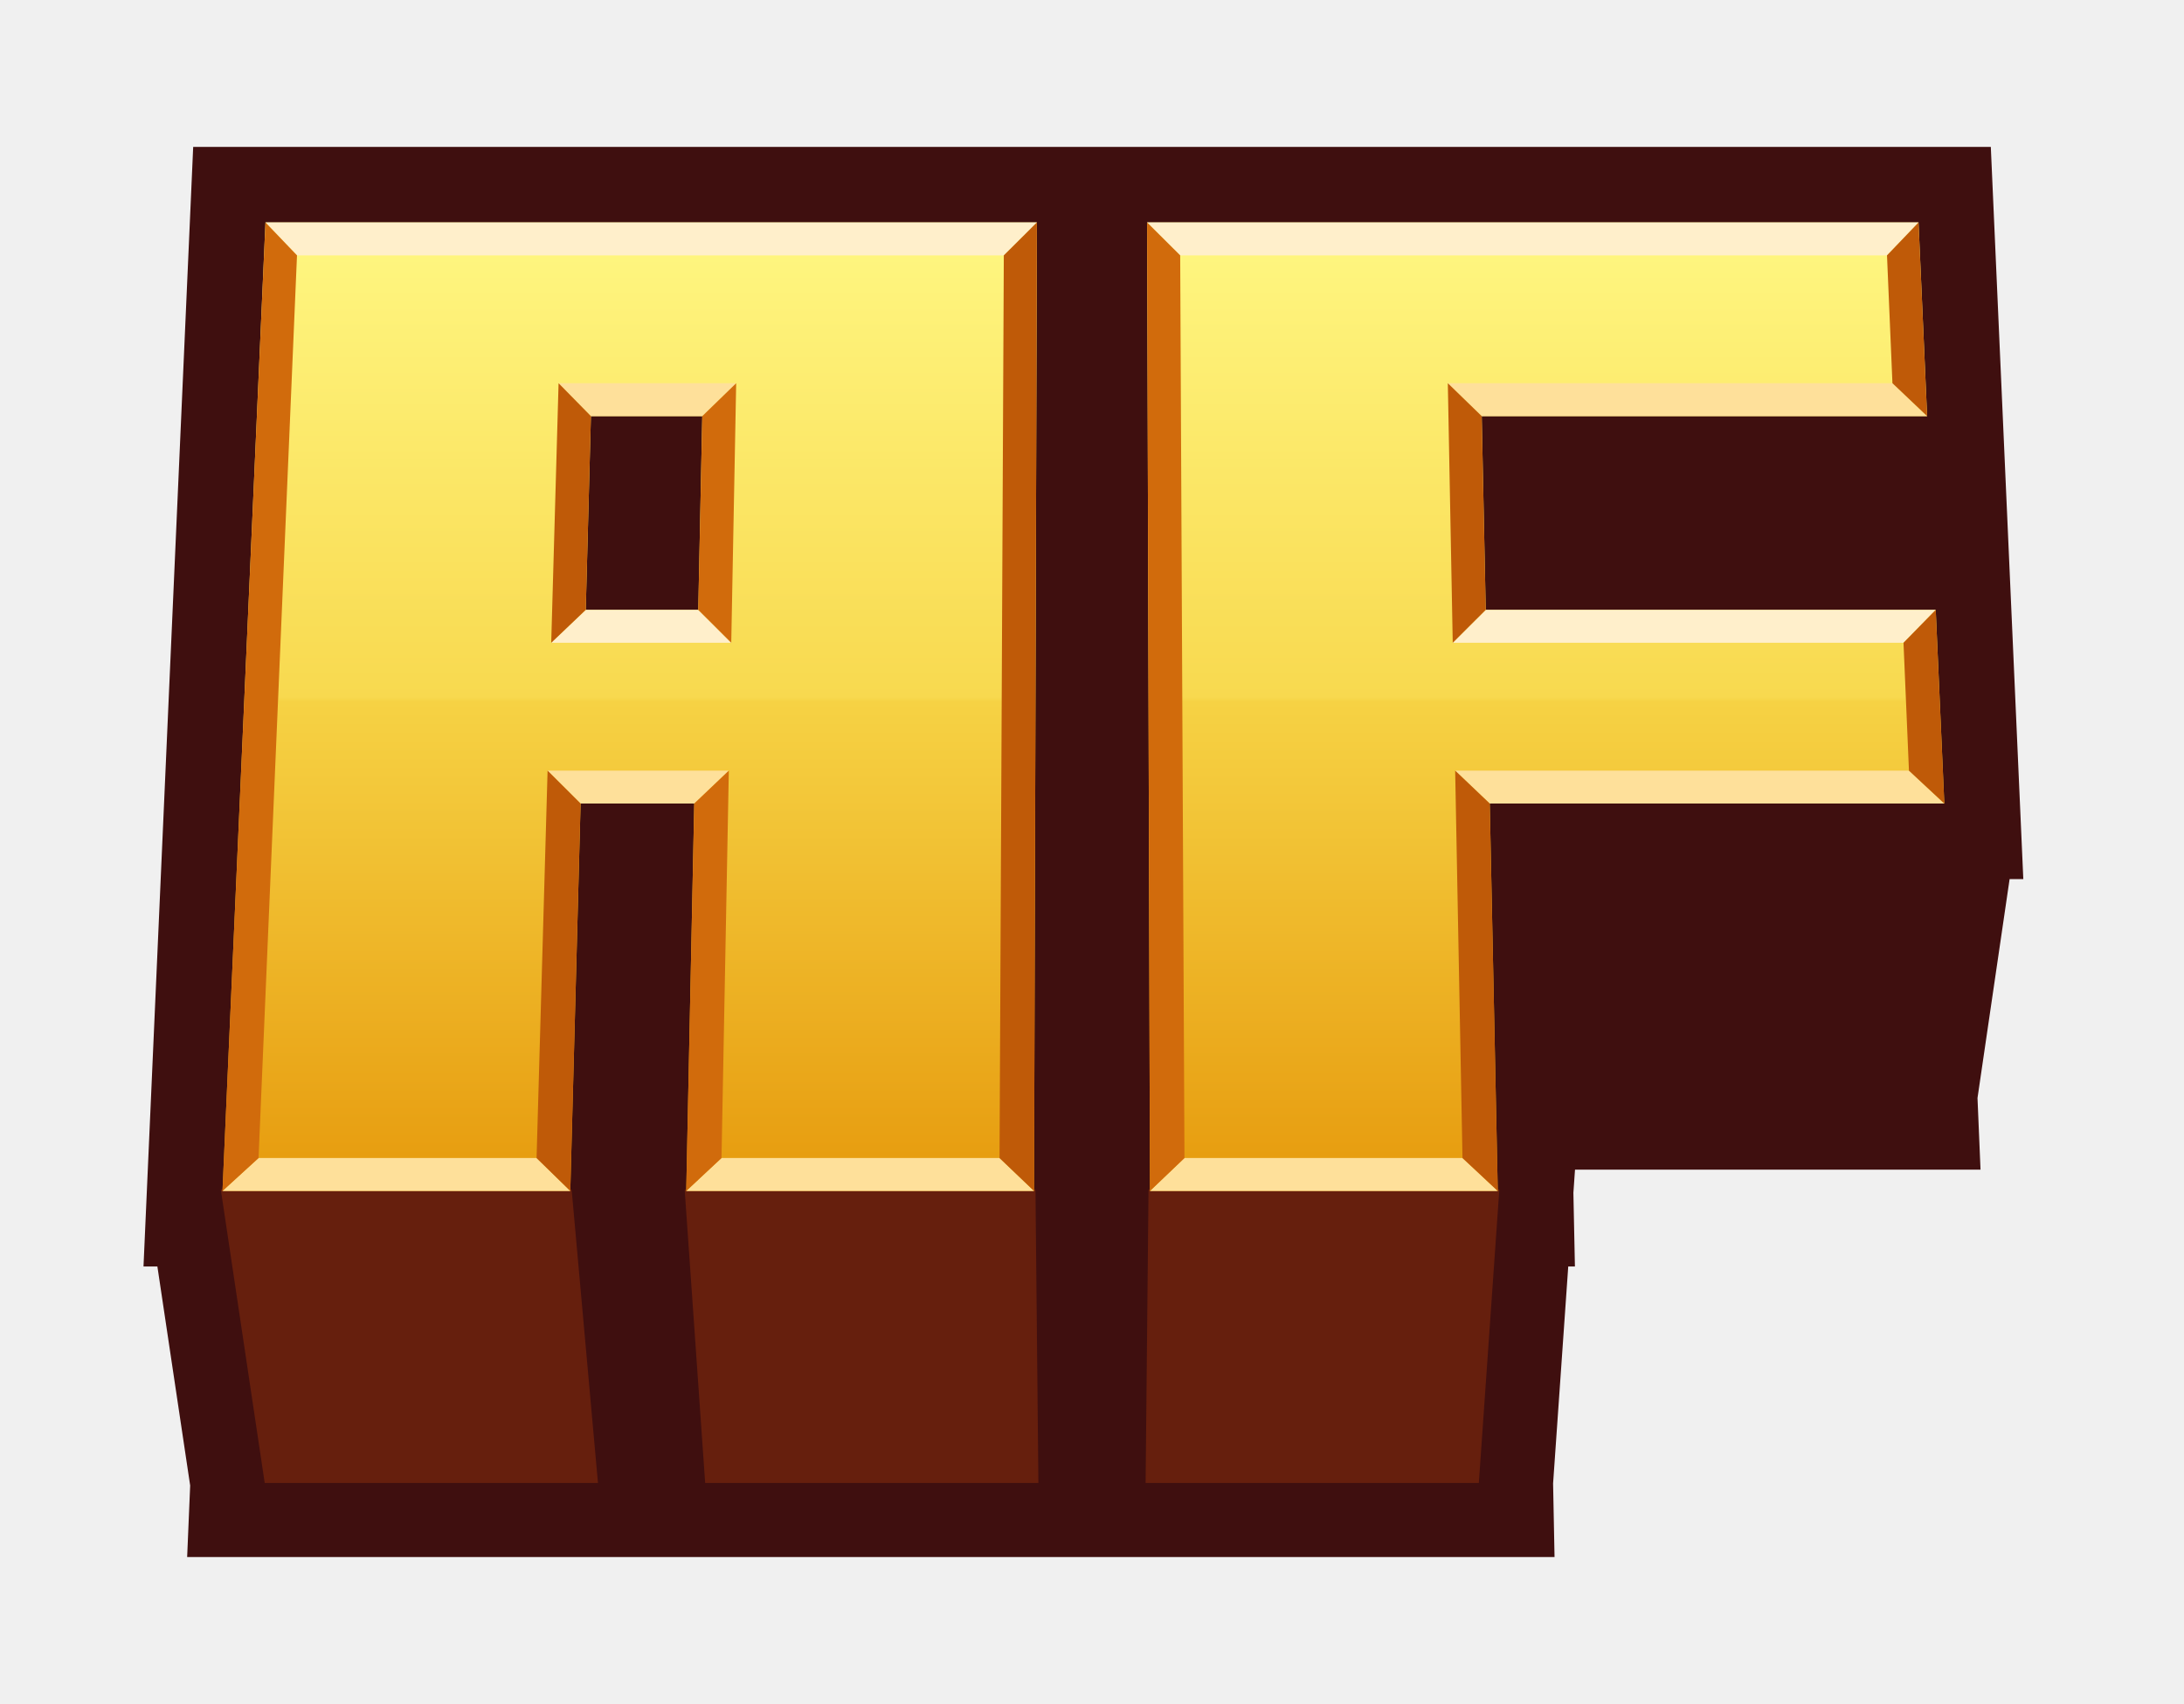
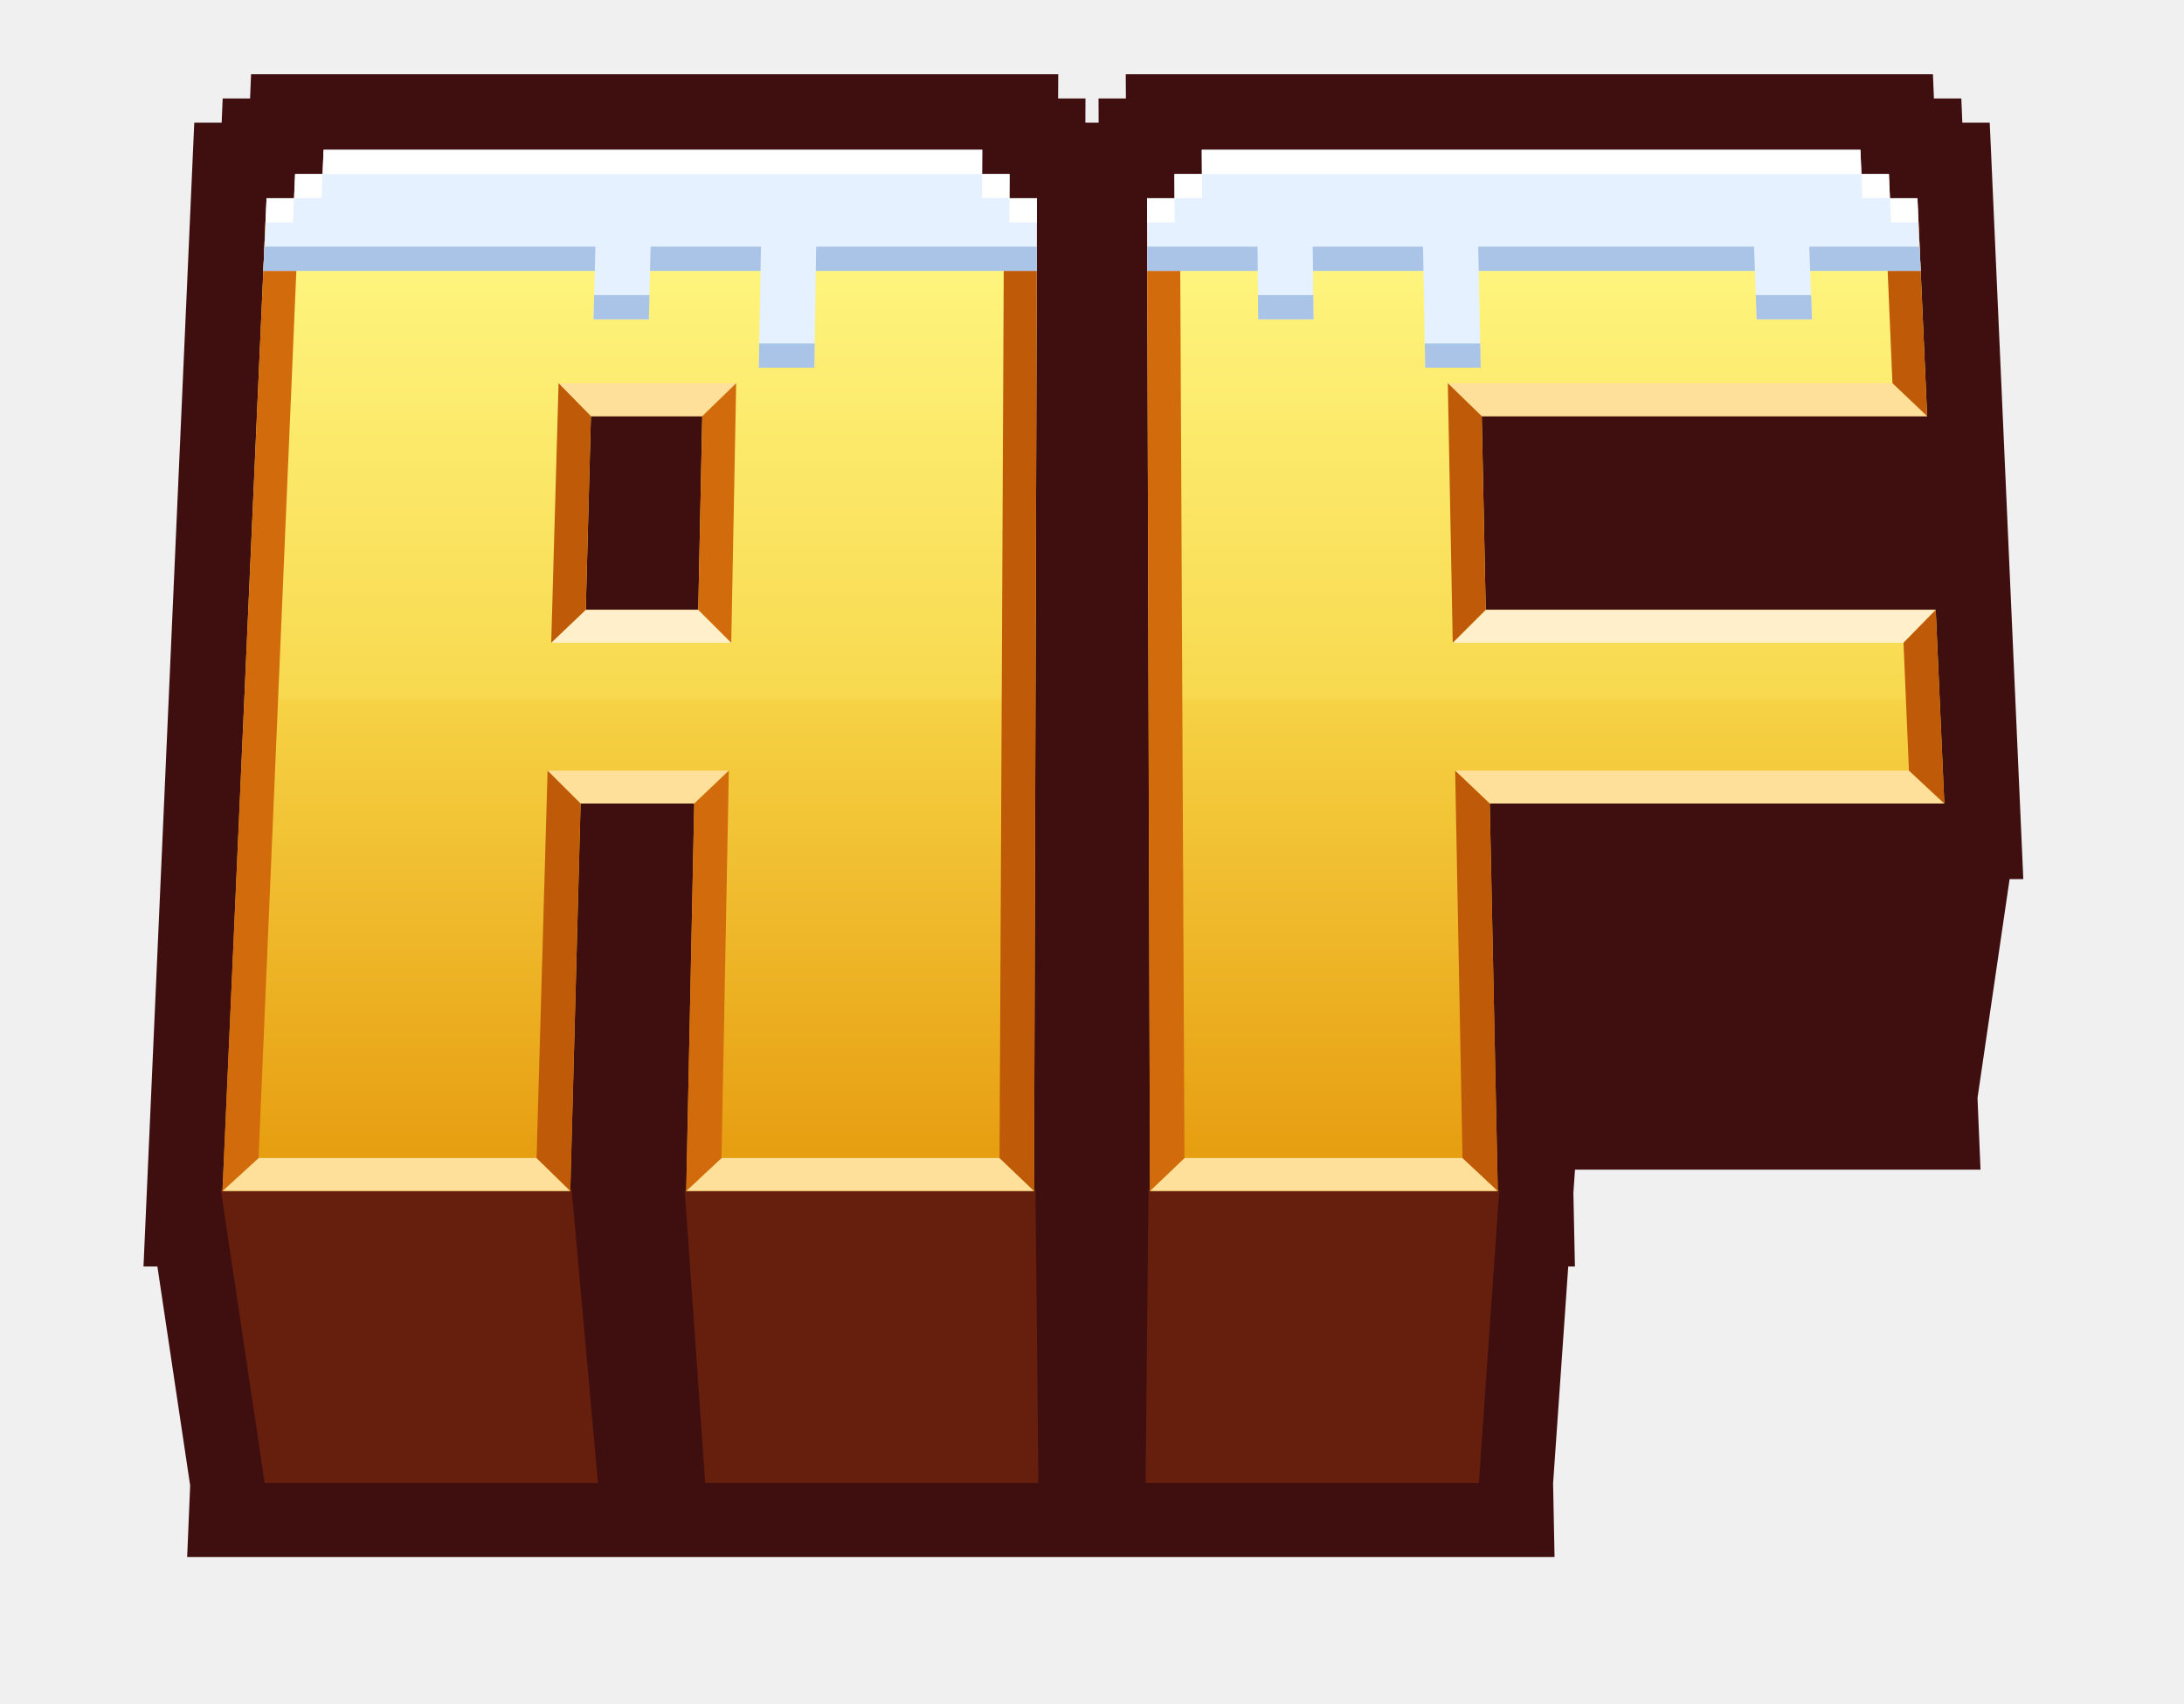
<svg xmlns="http://www.w3.org/2000/svg" width="1352.68" height="1055.6" viewBox="0 0 1352.68 1055.6">
  <g transform="translate(90 90)">
    <defs>
      <linearGradient id="airfields-themes-winter-monogram-afmono-face" x1="0" y1="0" x2="0" y2="600" gradientUnits="userSpaceOnUse">
        <stop offset="0" stop-color="#FFF782" />
        <stop offset="0.49" stop-color="#F8D94F" />
        <stop offset="0.495" stop-color="#F6D244" />
        <stop offset="1" stop-color="#E69A0D" />
      </linearGradient>
    </defs>
    <g transform="translate(74.42 47.8)">
-       <path d="M0 0L477.79 0L476.02 600L260.6 600L265.57 360L195.18 360L188.8 600L-26.62 600ZM25.6 180L479.5 180L477.81 780L273.17 780L277.89 540L211.02 540L204.95 780L0.31 780ZM546.05 0L1023.84 0L1039.81 360L758.27 360L763.24 600L547.82 600ZM544.34 180L998.24 180L1013.42 540L745.95 540L750.67 780L546.03 780ZM0 0L477.79 0L479.5 180L25.6 180ZM479.5 180L477.81 780L476.02 600L477.79 0ZM477.81 780L273.17 780L260.6 600L476.02 600ZM260.6 600L265.57 360L277.89 540L273.17 780ZM277.89 540L211.02 540L195.18 360L265.57 360ZM211.02 540L204.95 780L188.8 600L195.18 360ZM204.95 780L0.31 780L-26.62 600L188.8 600ZM-26.62 600L0 0L25.6 180L0.31 780ZM546.05 0L1023.84 0L998.24 180L544.34 180ZM1023.84 0L1039.81 360L1013.42 540L998.24 180ZM1013.42 540L745.95 540L758.27 360L1039.81 360ZM758.27 360L763.24 600L750.67 780L745.95 540ZM750.67 780L546.03 780L547.82 600L763.24 600ZM546.03 780L544.34 180L546.05 0L547.82 600Z" fill="#3F0F0F" stroke="#3F0F0F" stroke-width="93.6" stroke-linejoin="miter" stroke-miterlimit="1.5" />
+       <path d="M0 0L477.79 0L476.02 600L260.6 600L265.57 360L195.18 360L188.8 600L-26.62 600ZM25.6 180L479.5 180L477.81 780L273.17 780L277.89 540L211.02 540L204.95 780L0.31 780ZM0.67 -15L17.71 -15L18.35 -30L35.37 -30L35.99 -45L52.99 -45L52.99 -45L69.99 -45L69.99 -45L86.98 -45L86.98 -45L103.98 -45L103.98 -45L120.98 -45L120.98 -45L137.98 -45L137.98 -45L154.97 -45L154.97 -45L171.97 -45L171.97 -45L188.97 -45L188.97 -45L205.97 -45L205.97 -45L222.96 -45L222.96 -45L239.96 -45L239.96 -45L256.96 -45L256.96 -45L273.96 -45L273.96 -45L290.95 -45L290.95 -45L307.95 -45L307.95 -45L324.95 -45L324.95 -45L341.95 -45L341.95 -45L358.94 -45L358.94 -45L375.94 -45L375.94 -45L392.94 -45L392.94 -45L409.94 -45L409.94 -45L426.93 -45L426.93 -45L443.93 -45L443.84 -30L460.86 -30L460.79 -15L477.84 -15L477.7 30L460.59 30L460.59 30L443.49 30L443.49 30L426.38 30L426.38 30L409.27 30L409.27 30L392.16 30L392.16 30L375.05 30L375.05 30L357.94 30L357.94 30L340.84 30L339.95 90L322.75 90L322.75 90L305.55 90L306.62 30L289.51 30L289.51 30L272.4 30L272.4 30L255.29 30L255.29 30L238.19 30L237.48 60L220.32 60L220.32 60L203.17 60L203.97 30L186.86 30L186.86 30L169.75 30L169.75 30L152.64 30L152.64 30L135.54 30L135.54 30L118.43 30L118.43 30L101.32 30L101.32 30L84.21 30L84.21 30L67.1 30L67.1 30L49.99 30L49.99 30L32.89 30L32.89 30L15.78 30L15.78 30L-1.33 30ZM546.05 0L1023.84 0L1039.81 360L758.27 360L763.24 600L547.82 600ZM544.34 180L998.24 180L1013.42 540L745.95 540L750.67 780L546.03 780ZM546 -15L563.05 -15L562.98 -30L580 -30L579.91 -45L596.91 -45L596.91 -45L613.9 -45L613.9 -45L630.9 -45L630.9 -45L647.9 -45L647.9 -45L664.9 -45L664.9 -45L681.89 -45L681.89 -45L698.89 -45L698.89 -45L715.89 -45L715.89 -45L732.89 -45L732.89 -45L749.88 -45L749.88 -45L766.88 -45L766.88 -45L783.88 -45L783.88 -45L800.88 -45L800.88 -45L817.87 -45L817.87 -45L834.87 -45L834.87 -45L851.87 -45L851.87 -45L868.87 -45L868.87 -45L885.86 -45L885.86 -45L902.86 -45L902.86 -45L919.86 -45L919.86 -45L936.86 -45L936.86 -45L953.85 -45L953.85 -45L970.85 -45L970.85 -45L987.85 -45L988.47 -30L1005.49 -30L1006.13 -15L1023.17 -15L1025.17 30L1008.06 30L1008.06 30L990.95 30L990.95 30L973.85 30L973.85 30L956.74 30L957.89 60L940.74 60L940.74 60L923.59 60L922.52 30L905.41 30L905.41 30L888.3 30L888.3 30L871.2 30L871.2 30L854.09 30L854.09 30L836.98 30L836.98 30L819.87 30L819.87 30L802.76 30L802.76 30L785.65 30L785.65 30L768.55 30L768.55 30L751.44 30L752.68 90L735.48 90L735.48 90L718.29 90L717.22 30L700.11 30L700.11 30L683 30L683 30L665.9 30L665.9 30L648.79 30L649.14 60L631.99 60L631.99 60L614.84 60L614.57 30L597.46 30L597.46 30L580.35 30L580.35 30L563.25 30L563.25 30L546.14 30ZM0 0L477.79 0L479.5 180L25.6 180ZM479.5 180L477.81 780L476.02 600L477.79 0ZM477.81 780L273.17 780L260.6 600L476.02 600ZM260.6 600L265.57 360L277.89 540L273.17 780ZM277.89 540L211.02 540L195.18 360L265.57 360ZM211.02 540L204.95 780L188.8 600L195.18 360ZM204.95 780L0.31 780L-26.62 600L188.8 600ZM-26.62 600L0 0L25.6 180L0.31 780ZM546.05 0L1023.84 0L998.24 180L544.34 180ZM1023.84 0L1039.81 360L1013.42 540L998.24 180ZM1013.42 540L745.95 540L758.27 360L1039.81 360ZM758.27 360L763.24 600L750.67 780L745.95 540ZM750.67 780L546.03 780L547.82 600L763.24 600ZM546.03 780L544.34 180L546.05 0L547.82 600Z" fill="#3F0F0F" stroke="#3F0F0F" stroke-width="93.6" stroke-linejoin="miter" stroke-miterlimit="1.5" />
      <path d="M476.02 600L260.6 600L273.17 780L477.81 780ZM188.8 600L-26.62 600L0.31 780L204.95 780ZM763.24 600L547.82 600L546.03 780L750.67 780Z" fill="#661F0D" stroke="#661F0D" stroke-width="1.8" />
      <path d="M0 0L477.79 0L476.02 600L260.6 600L265.57 360L195.18 360L188.8 600L-26.62 600ZM198.38 240L268.05 240L270.54 120L201.57 120ZM546.05 0L1023.84 0L1029.16 120L753.3 120L755.79 240L1034.49 240L1039.81 360L758.27 360L763.24 600L547.82 600Z" fill="url(#airfields-themes-winter-monogram-afmono-face)" fill-rule="evenodd" />
      <path d="M0 0L477.79 0L457.3 20.4L19.53 20.4ZM198.38 240L268.05 240L288.49 260.4L176.98 260.4ZM546.05 0L1023.84 0L1004.31 20.4L566.54 20.4ZM755.79 240L1034.49 240L1014.53 260.4L735.35 260.4Z" fill="#FFEFCB" />
      <path d="M476.02 600L260.6 600L282.45 579.6L454.65 579.6ZM265.57 360L195.18 360L174.73 339.6L286.99 339.6ZM188.8 600L-26.62 600L-4.29 579.6L167.91 579.6ZM270.54 120L201.57 120L181.54 99.6L291.54 99.6ZM1029.16 120L753.3 120L732.3 99.6L1007.68 99.6ZM1039.81 360L758.27 360L736.85 339.6L1017.91 339.6ZM763.24 600L547.82 600L569.19 579.6L741.39 579.6Z" fill="#FEE09A" />
      <path d="M260.6 600L265.57 360L286.99 339.6L282.45 579.6ZM-26.62 600L0 0L19.53 20.4L-4.29 579.6ZM268.05 240L270.54 120L291.54 99.6L288.49 260.4ZM547.82 600L546.05 0L566.54 20.4L569.19 579.6Z" fill="#D16B0C" />
      <path d="M477.79 0L476.02 600L454.65 579.6L457.3 20.4ZM195.18 360L188.8 600L167.91 579.6L174.73 339.6ZM201.57 120L198.38 240L176.98 260.4L181.54 99.6ZM1023.84 0L1029.16 120L1007.68 99.6L1004.31 20.4ZM753.3 120L755.79 240L735.35 260.4L732.3 99.6ZM1034.49 240L1039.81 360L1017.91 339.6L1014.53 260.4ZM758.27 360L763.24 600L741.39 579.6L736.85 339.6Z" fill="#BF5A08" />
+       <path d="M0.67 -15L17.71 -15L18.35 -30L35.37 -30L35.99 -45L52.99 -45L52.99 -45L69.99 -45L69.99 -45L86.98 -45L86.98 -45L103.98 -45L103.98 -45L120.98 -45L120.98 -45L137.98 -45L137.98 -45L154.97 -45L154.97 -45L171.97 -45L171.97 -45L188.97 -45L188.97 -45L205.97 -45L205.97 -45L222.96 -45L222.96 -45L239.96 -45L239.96 -45L256.96 -45L256.96 -45L273.96 -45L273.96 -45L290.95 -45L290.95 -45L307.95 -45L307.95 -45L324.95 -45L324.95 -45L341.95 -45L341.95 -45L358.94 -45L358.94 -45L375.94 -45L375.94 -45L392.94 -45L392.94 -45L409.94 -45L409.94 -45L426.93 -45L426.93 -45L443.93 -45L443.84 -30L460.86 -30L460.79 -15L477.84 -15L477.7 30L460.59 30L460.59 30L443.49 30L443.49 30L426.38 30L426.38 30L409.27 30L409.27 30L392.16 30L392.16 30L375.05 30L375.05 30L357.94 30L357.94 30L340.84 30L339.95 90L322.75 90L322.75 90L305.55 90L306.62 30L289.51 30L289.51 30L272.4 30L272.4 30L255.29 30L255.29 30L238.19 30L237.48 60L220.32 60L220.32 60L203.17 60L203.97 30L186.86 30L186.86 30L169.75 30L169.75 30L152.64 30L152.64 30L135.54 30L135.54 30L118.43 30L118.43 30L101.32 30L101.32 30L84.21 30L84.21 30L67.1 30L67.1 30L49.99 30L49.99 30L32.89 30L32.89 30L15.78 30L15.78 30L-1.33 30ZM546 -15L563.05 -15L562.98 -30L580 -30L579.91 -45L596.91 -45L596.91 -45L613.9 -45L613.9 -45L630.9 -45L630.9 -45L647.9 -45L647.9 -45L664.9 -45L664.9 -45L681.89 -45L681.89 -45L698.89 -45L698.89 -45L715.89 -45L715.89 -45L732.89 -45L732.89 -45L749.88 -45L749.88 -45L766.88 -45L766.88 -45L783.88 -45L783.88 -45L800.88 -45L800.88 -45L817.87 -45L817.87 -45L834.87 -45L834.87 -45L851.87 -45L851.87 -45L868.87 -45L868.87 -45L885.86 -45L885.86 -45L902.86 -45L902.86 -45L919.86 -45L919.86 -45L936.86 -45L936.86 -45L953.85 -45L953.85 -45L970.85 -45L970.85 -45L987.85 -45L988.47 -30L1005.49 -30L1006.13 -15L1023.17 -15L1025.17 30L1008.06 30L1008.06 30L990.95 30L990.95 30L973.85 30L973.85 30L956.74 30L957.89 60L940.74 60L940.74 60L923.59 60L922.52 30L905.41 30L905.41 30L888.3 30L888.3 30L871.2 30L871.2 30L854.09 30L854.09 30L836.98 30L836.98 30L819.87 30L819.87 30L802.76 30L802.76 30L785.65 30L785.65 30L768.55 30L768.55 30L751.44 30L752.68 90L735.48 90L735.48 90L718.29 90L717.22 30L700.11 30L700.11 30L683 30L683 30L665.9 30L665.9 30L648.79 30L649.14 60L631.99 60L631.99 60L614.84 60L614.57 30L597.46 30L597.46 30L580.35 30L580.35 30L563.25 30L563.25 30L546.14 30Z" fill="#E6F1FF" />
+       <path d="M-0.67 15L16.42 15L16.42 15L33.51 15L33.51 15L50.59 15L50.59 15L67.68 15L67.68 15L84.77 15L84.77 15L101.85 15L101.85 15L118.94 15L118.94 15L136.02 15L136.02 15L153.11 15L153.11 15L170.2 15L170.2 15L187.28 15L187.28 15L204.37 15L203.57 45L220.7 45L220.7 45L237.83 45L238.54 15L255.63 15L255.63 15L272.71 15L272.71 15L289.8 15L289.8 15L306.89 15L305.82 75L323 75L323 75L340.17 75L341.06 15L358.14 15L358.14 15L375.23 15L375.23 15L392.32 15L392.32 15L409.4 15L409.4 15L426.49 15L426.49 15L443.58 15L443.58 15L460.66 15L460.66 15L477.75 15L477.7 30L460.59 30L460.59 30L443.49 30L443.49 30L426.38 30L426.38 30L409.27 30L409.27 30L392.16 30L392.16 30L375.05 30L375.05 30L357.94 30L357.94 30L340.84 30L339.95 90L322.75 90L322.75 90L305.55 90L306.62 30L289.51 30L289.51 30L272.4 30L272.4 30L255.29 30L255.29 30L238.19 30L237.48 60L220.32 60L220.32 60L203.17 60L203.97 30L186.86 30L186.86 30L169.75 30L169.75 30L152.64 30L152.64 30L135.54 30L135.54 30L118.43 30L118.43 30L101.32 30L101.32 30L84.21 30L84.21 30L67.1 30L67.1 30L49.99 30L49.99 30L32.89 30L32.89 30L15.78 30L15.78 30L-1.33 30ZM546.09 15L563.18 15L563.18 15L580.26 15L580.26 15L597.35 15L597.35 15L614.44 15L614.7 45L631.83 45L631.83 45L648.96 45L648.61 15L665.7 15L665.7 15L682.78 15L682.78 15L699.87 15L699.87 15L716.95 15L718.02 75L735.19 75L735.19 75L752.37 75L751.13 15L768.21 15L768.21 15L785.3 15L785.3 15L802.39 15L802.39 15L819.47 15L819.47 15L836.56 15L836.56 15L853.64 15L853.64 15L870.73 15L870.73 15L887.82 15L887.82 15L904.9 15L904.9 15L921.99 15L923.05 45L940.18 45L940.18 45L957.31 45L956.16 15L973.25 15L973.25 15L990.33 15L990.33 15L1007.42 15L1007.42 15L1024.51 15L1025.17 30L1008.06 30L1008.06 30L990.95 30L990.95 30L973.85 30L973.85 30L956.74 30L957.89 60L940.74 60L940.74 60L923.59 60L922.52 30L905.41 30L905.41 30L888.3 30L888.3 30L871.2 30L871.2 30L854.09 30L854.09 30L836.98 30L836.98 30L819.87 30L819.87 30L802.76 30L802.76 30L785.65 30L785.65 30L768.55 30L768.55 30L751.44 30L752.68 90L735.48 90L735.48 90L718.29 90L717.22 30L700.11 30L700.11 30L683 30L683 30L665.9 30L665.9 30L648.79 30L649.14 60L631.99 60L631.99 60L614.84 60L614.57 30L597.46 30L597.46 30L580.35 30L580.35 30L563.25 30L563.25 30L546.14 30Z" fill="#A9C4E6" />
+       <path d="M0.67 -15L17.71 -15L18.35 -30L35.37 -30L35.99 -45L52.99 -45L52.99 -45L69.99 -45L69.99 -45L86.98 -45L86.98 -45L103.98 -45L103.98 -45L120.98 -45L120.98 -45L137.98 -45L137.98 -45L154.97 -45L154.97 -45L171.97 -45L171.97 -45L188.97 -45L188.97 -45L205.97 -45L205.97 -45L222.96 -45L222.96 -45L239.96 -45L239.96 -45L256.96 -45L256.96 -45L273.96 -45L273.96 -45L290.95 -45L290.95 -45L307.95 -45L307.95 -45L324.95 -45L324.95 -45L341.95 -45L341.95 -45L358.94 -45L358.94 -45L375.94 -45L375.94 -45L392.94 -45L392.94 -45L409.94 -45L409.94 -45L426.93 -45L426.93 -45L443.93 -45L443.84 -30L460.86 -30L460.79 -15L477.84 -15L477.79 0L460.73 0L460.79 -15L443.75 -15L443.84 -30L426.82 -30L426.82 -30L409.8 -30L409.8 -30L392.78 -30L392.78 -30L375.76 -30L375.76 -30L358.74 -30L358.74 -30L341.72 -30L341.72 -30L324.7 -30L324.7 -30L307.68 -30L307.68 -30L290.66 -30L290.66 -30L273.65 -30L273.65 -30L256.63 -30L256.63 -30L239.61 -30L239.61 -30L222.59 -30L222.59 -30L205.57 -30L205.57 -30L188.55 -30L188.55 -30L171.53 -30L171.53 -30L154.51 -30L154.51 -30L137.49 -30L137.49 -30L120.47 -30L120.47 -30L103.45 -30L103.45 -30L86.43 -30L86.43 -30L69.41 -30L69.41 -30L52.39 -30L52.39 -30L35.37 -30L34.75 -15L17.71 -15L17.06 0L0 0ZM546 -15L563.05 -15L562.98 -30L580 -30L579.91 -45L596.91 -45L596.91 -45L613.9 -45L613.9 -45L630.9 -45L630.9 -45L647.9 -45L647.9 -45L664.9 -45L664.9 -45L681.89 -45L681.89 -45L698.89 -45L698.89 -45L715.89 -45L715.89 -45L732.89 -45L732.89 -45L749.88 -45L749.88 -45L766.88 -45L766.88 -45L783.88 -45L783.88 -45L800.88 -45L800.88 -45L817.87 -45L817.87 -45L834.87 -45L834.87 -45L851.87 -45L851.87 -45L868.87 -45L868.87 -45L885.86 -45L885.86 -45L902.86 -45L902.86 -45L919.86 -45L919.86 -45L936.86 -45L936.86 -45L953.85 -45L953.85 -45L970.85 -45L970.85 -45L987.85 -45L988.47 -30L1005.49 -30L1006.13 -15L1023.17 -15L1023.84 0L1006.78 0L1006.13 -15L989.09 -15L988.47 -30L971.45 -30L971.45 -30L954.43 -30L954.43 -30L937.41 -30L937.41 -30L920.39 -30L920.39 -30L903.37 -30L903.37 -30L886.35 -30L886.35 -30L869.33 -30L869.33 -30L852.31 -30L852.31 -30L835.29 -30L835.29 -30L818.27 -30L818.27 -30L801.25 -30L801.25 -30L784.23 -30L784.23 -30L767.21 -30L767.21 -30L750.19 -30L750.19 -30L733.18 -30L733.18 -30L716.16 -30L716.16 -30L699.14 -30L699.14 -30L682.12 -30L682.12 -30L665.1 -30L665.1 -30L648.08 -30L648.08 -30L631.06 -30L631.06 -30L614.04 -30L614.04 -30L597.02 -30L597.02 -30L580 -30L580.09 -15L563.05 -15L563.11 0L546.05 0Z" fill="#FFFFFF" />
    </g>
  </g>
</svg>
